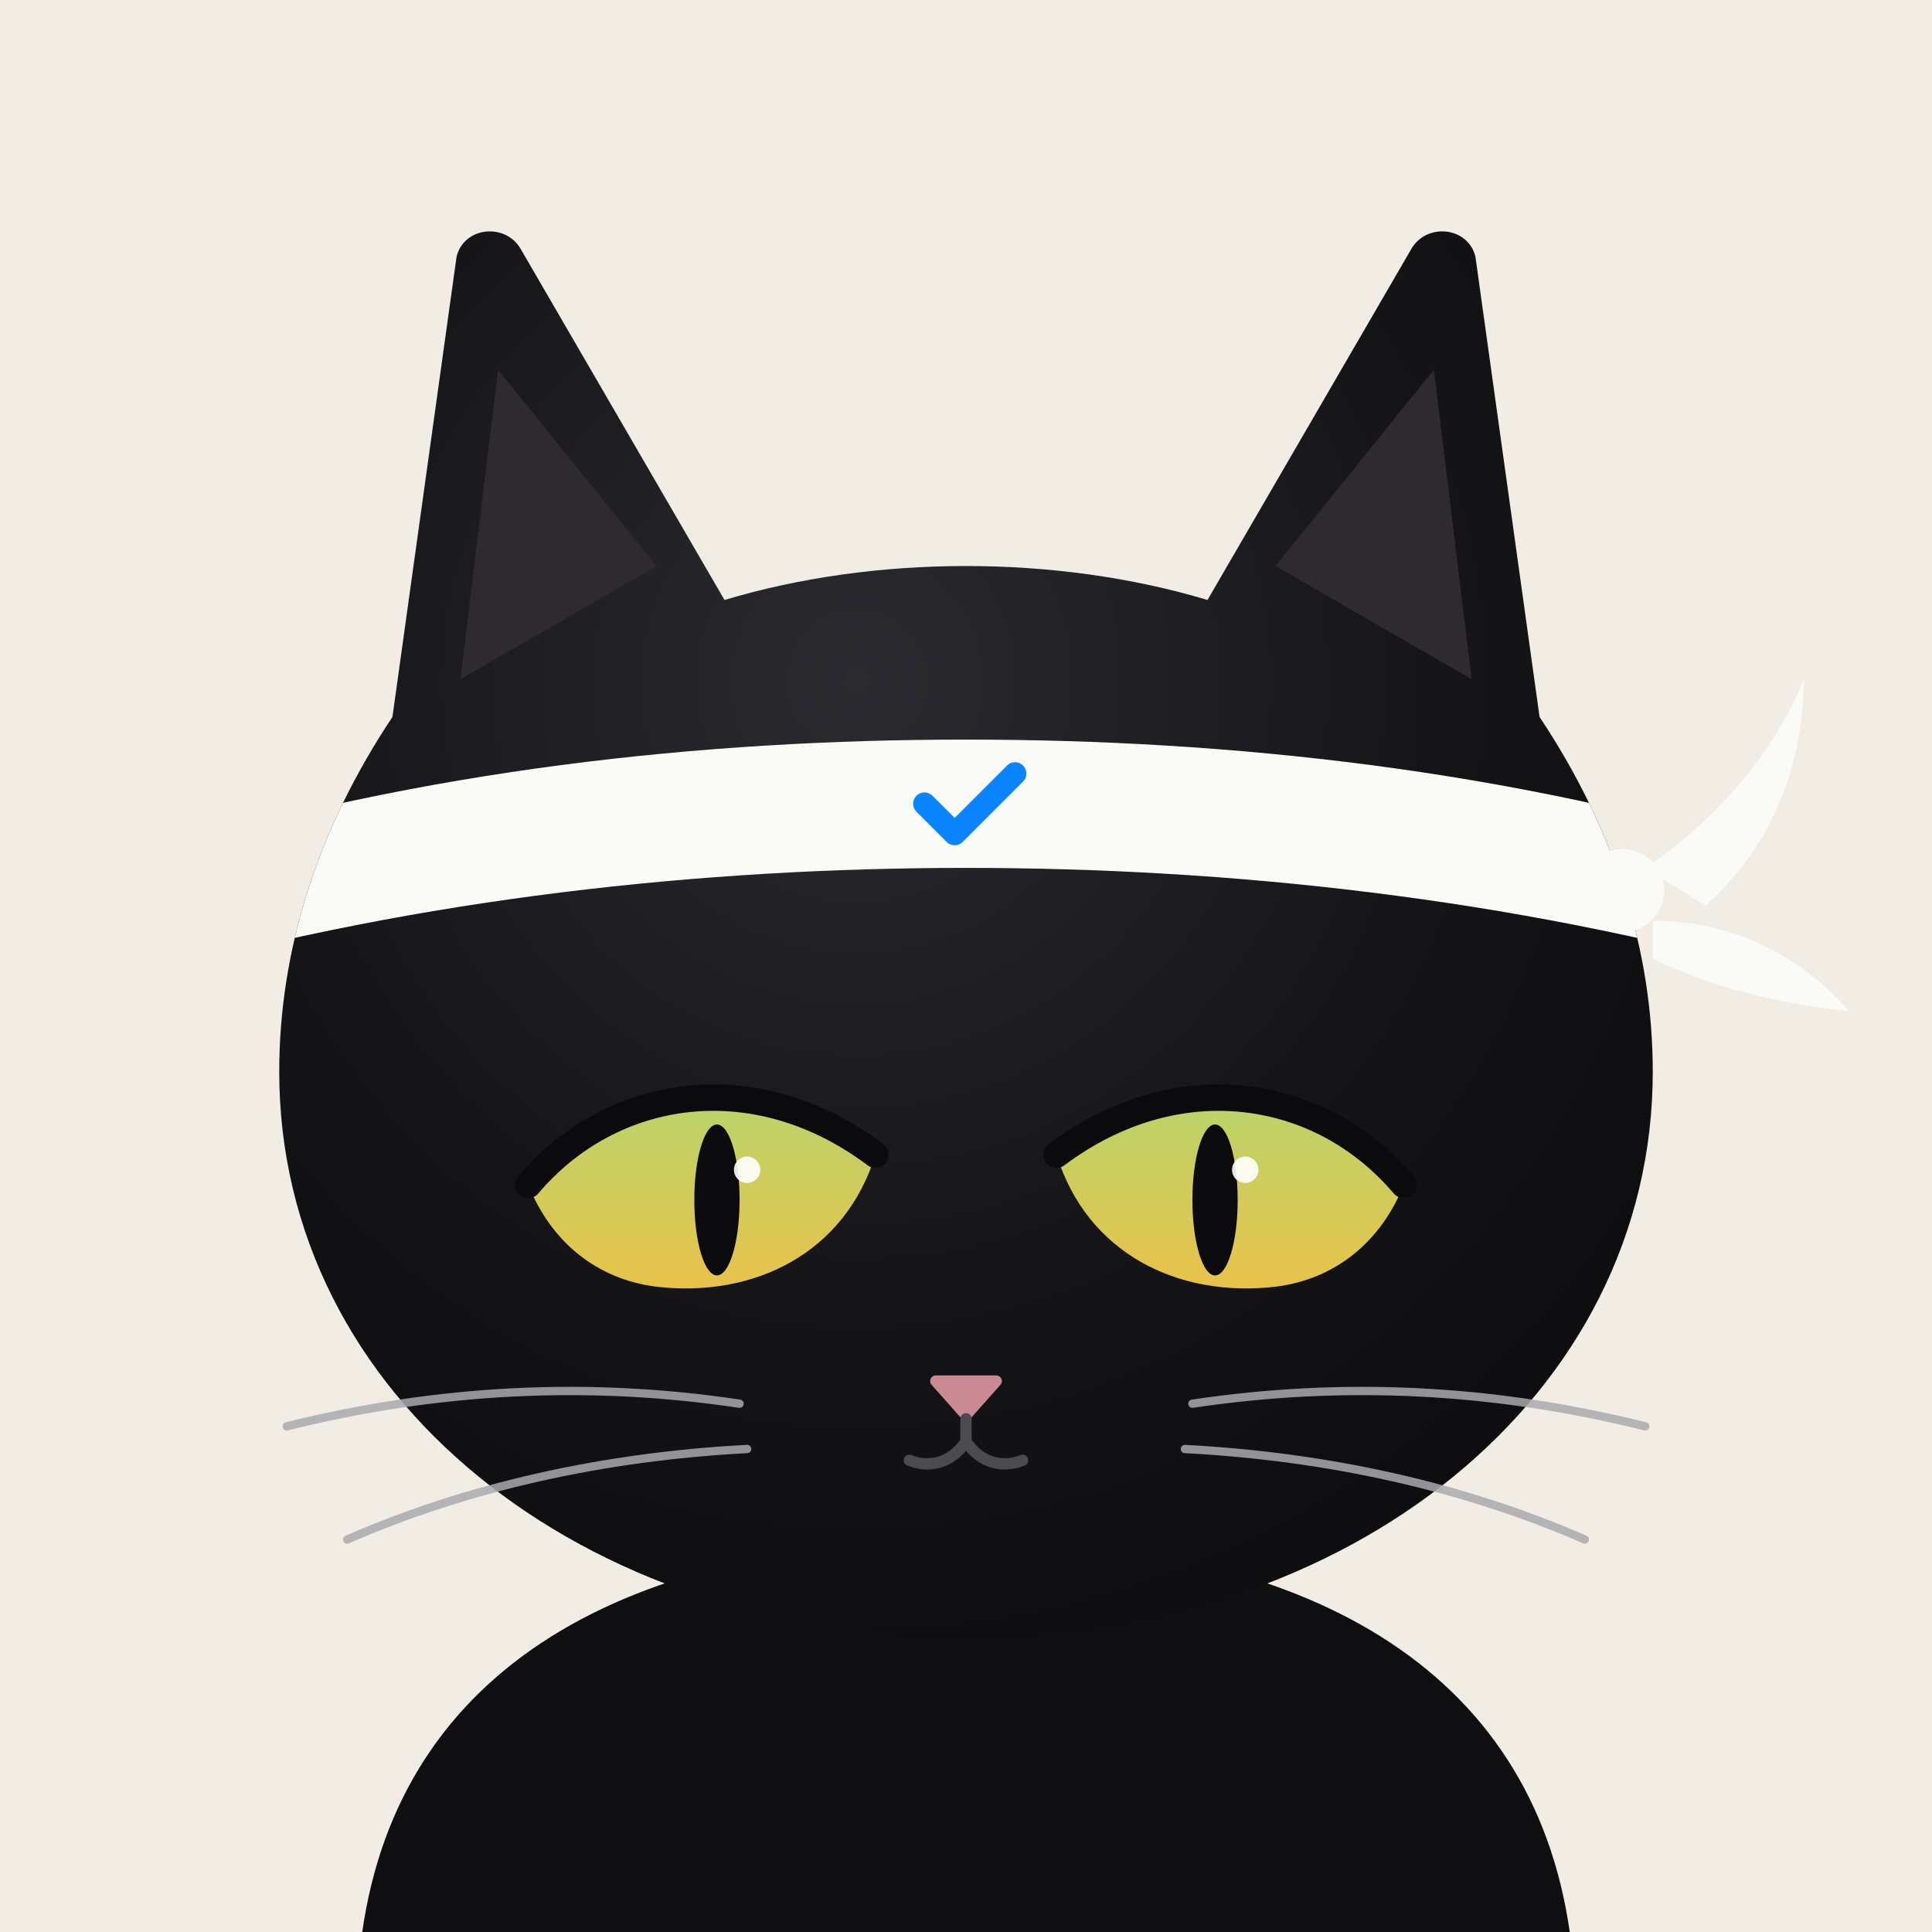
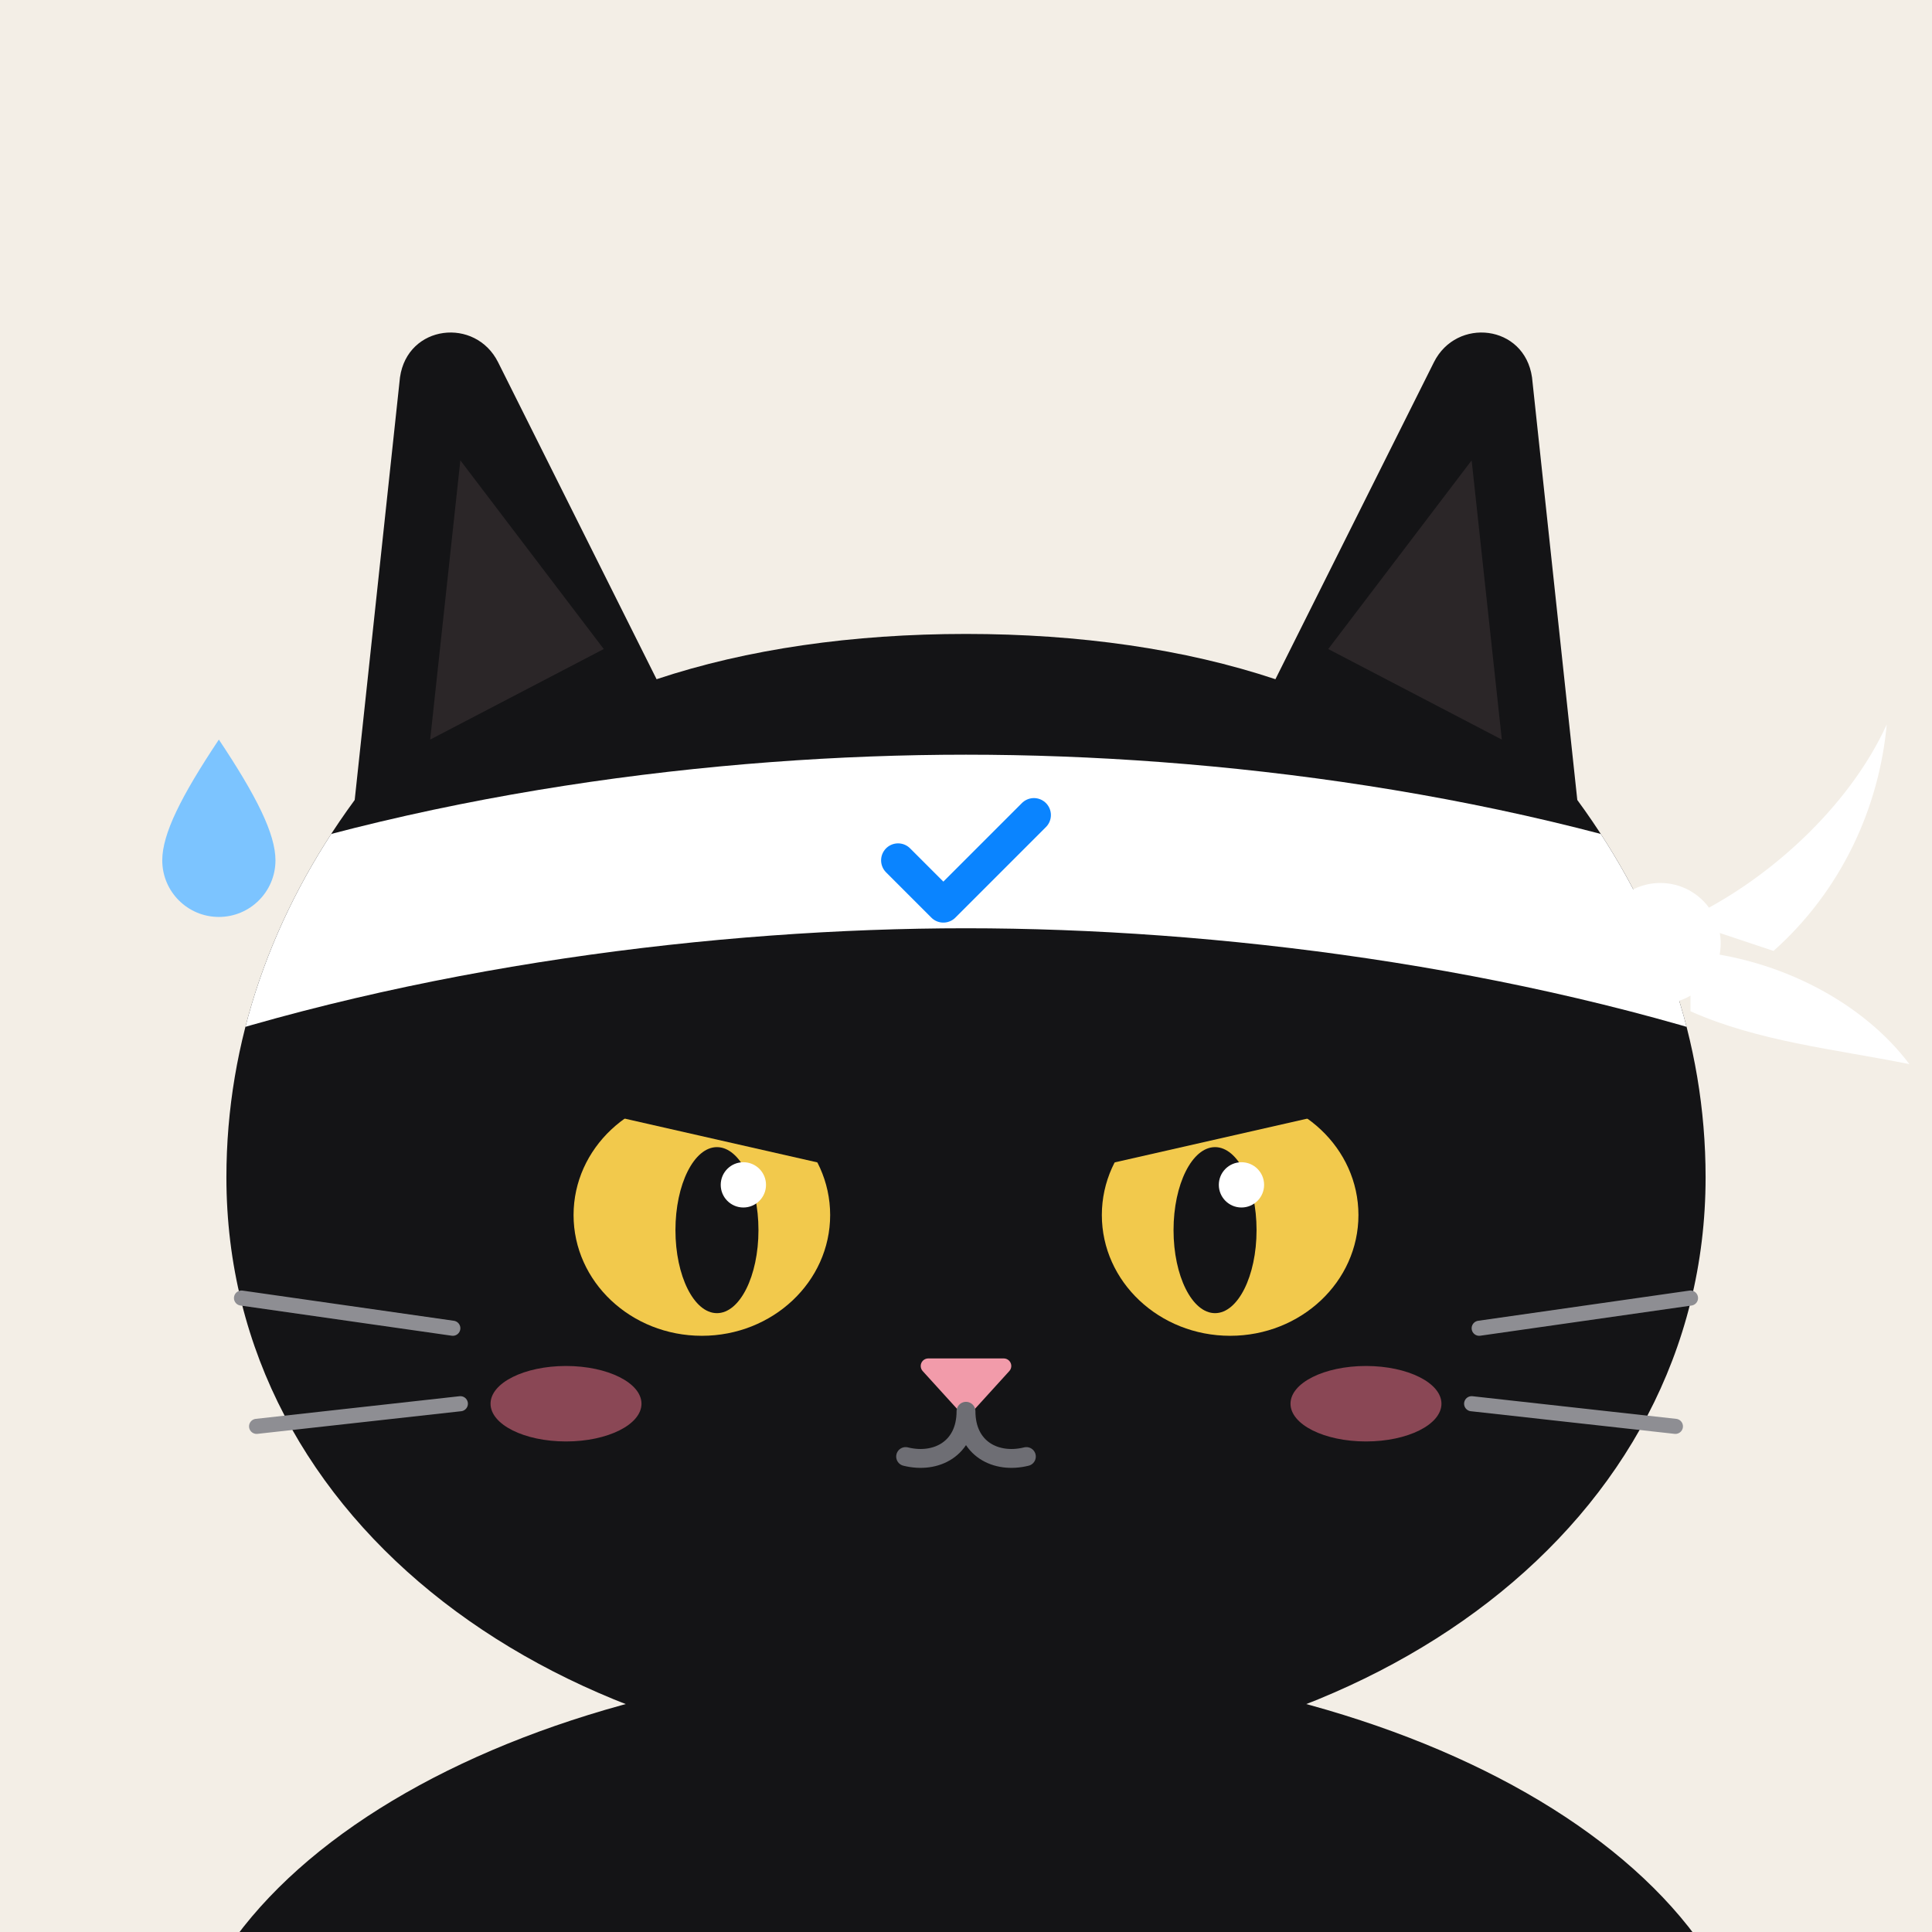
<svg xmlns="http://www.w3.org/2000/svg" viewBox="0 0 512 512">
  <defs>
-     <radialGradient id="fur" cx="0.42" cy="0.32" r="0.8">
-       <stop offset="0" stop-color="#2A2A30" />
-       <stop offset="0.55" stop-color="#151518" />
-       <stop offset="1" stop-color="#0B0B0D" />
-     </radialGradient>
-     <linearGradient id="iris" x1="0" y1="0" x2="0" y2="1">
-       <stop offset="0" stop-color="#B9D46A" />
-       <stop offset="1" stop-color="#E9C24A" />
-     </linearGradient>
-     <clipPath id="hc">
-       <path id="headp" d="M256 150c-22 0-44 3-64 9L138 66c-4-7-15-6-17 2l-17 122c-20 30-30 62-30 94 0 86 80 150 182 150s182-64 182-150c0-32-10-64-30-94L391 68c-2-8-13-9-17-2l-54 93c-20-6-42-9-64-9z" />
+     <clipPath id="head">
+       <path d="M256 168c-30 0-58 4-82 12L132 96c-6-12-24-10-26 4l-12 112c-22 30-34 64-34 100 0 92 88 156 196 156s196-64 196-156c0-36-12-70-34-100l-12-112c-2-14-20-16-26-4l-42 84c-24-8-52-12-82-12z" />
    </clipPath>
  </defs>
-   <rect width="512" height="512" fill="#F1ECE4" />
-   <path d="M96 512c10-70 70-104 160-104s150 34 160 104z" fill="#0F0F12" />
-   <use href="#headp" fill="url(#fur)" />
-   <path d="M132 98l-10 82 52-30z" fill="#2E2A2D" />
-   <path d="M380 98l10 82-52-30z" fill="#2E2A2D" />
-   <g clip-path="url(#hc)">
-     <path d="M40 226c72-22 146-30 216-30s144 8 216 30v32c-72-20-146-28-216-28S112 238 40 258z" fill="#FAFAF7" />
+   <rect width="512" height="512" fill="#F3EEE6" />
+   <ellipse cx="256" cy="560" rx="210" ry="120" fill="#141416" />
+   <path d="M256 168c-30 0-58 4-82 12L132 96c-6-12-24-10-26 4l-12 112c-22 30-34 64-34 100 0 92 88 156 196 156s196-64 196-156c0-36-12-70-34-100l-12-112c-2-14-20-16-26-4l-42 84c-24-8-52-12-82-12z" fill="#141416" />
+   <path d="M122 122l-8 74 46-24z" fill="#2B2628" />
+   <path d="M390 122l8 74-46-24z" fill="#2B2628" />
+   <g clip-path="url(#head)">
+     <path d="M40 236c70-26 150-36 216-36s146 10 216 36v44c-70-24-150-34-216-34S110 256 40 280z" fill="#FFFFFF" />
  </g>
-   <circle cx="430" cy="236" r="11" fill="#FAFAF7" />
-   <path d="M436 230c18-12 34-30 42-50 0 22-8 44-26 60z" fill="#FAFAF7" />
-   <path d="M438 244c22 0 40 10 52 24-18-2-36-6-52-14z" fill="#FAFAF7" />
-   <path d="M245 213l8 8 16-16" fill="none" stroke="#0A84FF" stroke-width="6" stroke-linecap="round" stroke-linejoin="round" />
-   <path d="M140 314c22-26 60-32 92-8-8 26-32 38-58 35-16-2-28-12-34-27z" fill="url(#iris)" />
-   <path d="M372 314c-22-26-60-32-92-8 8 26 32 38 58 35 16-2 28-12 34-27z" fill="url(#iris)" />
-   <ellipse cx="190" cy="318" rx="6" ry="20" fill="#0B0B0D" />
-   <ellipse cx="322" cy="318" rx="6" ry="20" fill="#0B0B0D" />
-   <path d="M140 314c22-26 60-32 92-8" fill="none" stroke="#0B0B0D" stroke-width="7" stroke-linecap="round" />
-   <path d="M372 314c-22-26-60-32-92-8" fill="none" stroke="#0B0B0D" stroke-width="7" stroke-linecap="round" />
-   <circle cx="198" cy="310" r="3.5" fill="#FFFFFF" opacity=".9" />
-   <circle cx="330" cy="310" r="3.5" fill="#FFFFFF" opacity=".9" />
-   <path d="M248 366h16l-8 9z" fill="#C98A93" stroke="#C98A93" stroke-width="3" stroke-linejoin="round" />
-   <path d="M256 376v6m0 0c-4 6-10 7-15 5m15-5c4 6 10 7 15 5" fill="none" stroke="#4A4A50" stroke-width="3" stroke-linecap="round" />
-   <path d="M196 372c-40-6-80-4-120 6M198 384c-38 2-74 10-106 24M316 372c40-6 80-4 120 6M314 384c38 2 74 10 106 24" fill="none" stroke="#A9A9AE" stroke-width="2.2" stroke-linecap="round" opacity=".85" />
+   <circle cx="440" cy="250" r="16" fill="#FFFFFF" />
+   <path d="M446 244c22-10 44-30 54-52-2 22-12 44-30 60z" fill="#FFFFFF" />
+   <path d="M448 252c24 2 46 14 58 30-20-4-40-6-58-14z" fill="#FFFFFF" />
+   <path d="M238 228l12 12 24-24" fill="none" stroke="#0A84FF" stroke-width="9" stroke-linecap="round" stroke-linejoin="round" />
+   <ellipse cx="186" cy="322" rx="34" ry="32" fill="#F2C94C" />
+   <ellipse cx="326" cy="322" rx="34" ry="32" fill="#F2C94C" />
+   <ellipse cx="190" cy="326" rx="11" ry="22" fill="#141416" />
+   <ellipse cx="322" cy="326" rx="11" ry="22" fill="#141416" />
+   <circle cx="197" cy="314" r="6" fill="#FFFFFF" />
+   <circle cx="329" cy="314" r="6" fill="#FFFFFF" />
+   <path d="M146 282h88v30l-88-20z" fill="#141416" />
+   <path d="M366 282h-88v30l88-20z" fill="#141416" />
+   <ellipse cx="150" cy="372" rx="20" ry="10" fill="#FF7A93" opacity=".5" />
+   <ellipse cx="362" cy="372" rx="20" ry="10" fill="#FF7A93" opacity=".5" />
+   <path d="M246 362h20l-10 11z" fill="#F29BAA" stroke="#F29BAA" stroke-width="4" stroke-linejoin="round" />
+   <path d="M256 374c0 10-8 14-16 12M256 374c0 10 8 14 16 12" fill="none" stroke="#6E6E74" stroke-width="5" stroke-linecap="round" />
+   <path d="M120 352l-56-8M122 372l-54 6M392 352l56-8M390 372l54 6" stroke="#8E8E93" stroke-width="4" stroke-linecap="round" />
+   <path d="M58 196c-10 15-15 25-15 32a15 15 0 0 0 30 0c0-7-5-17-15-32z" fill="#7CC4FF" />
</svg>
